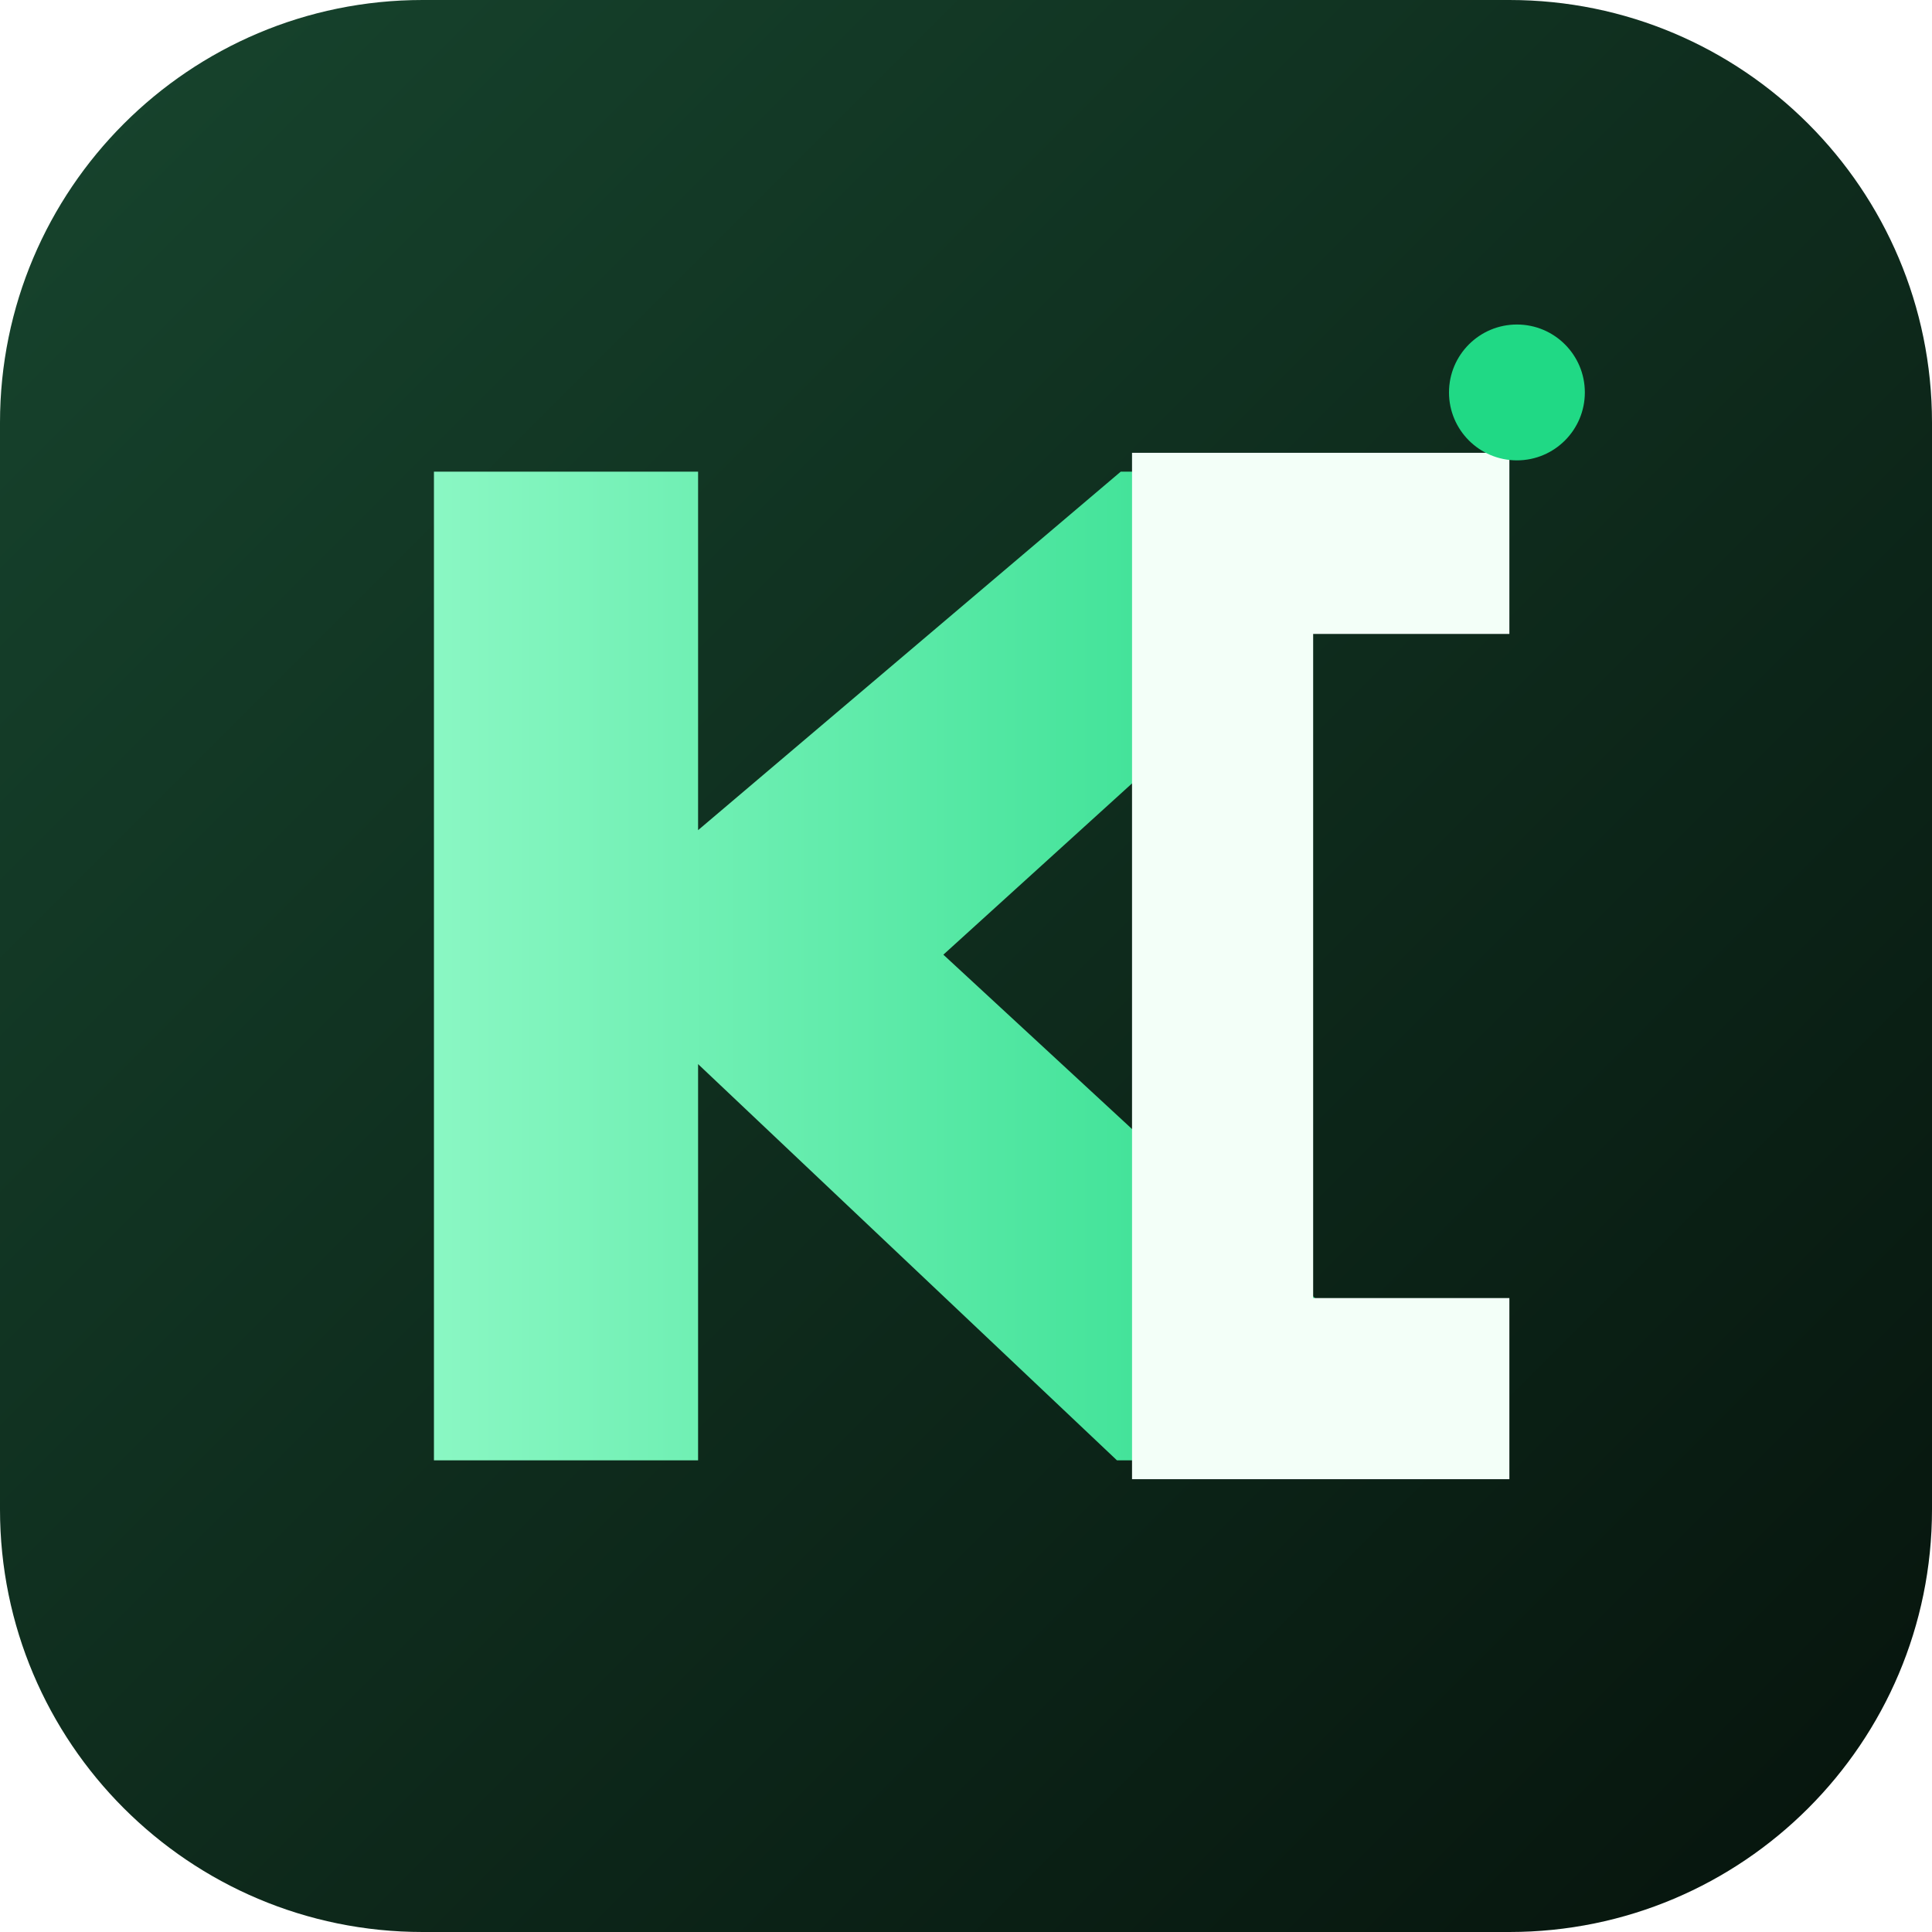
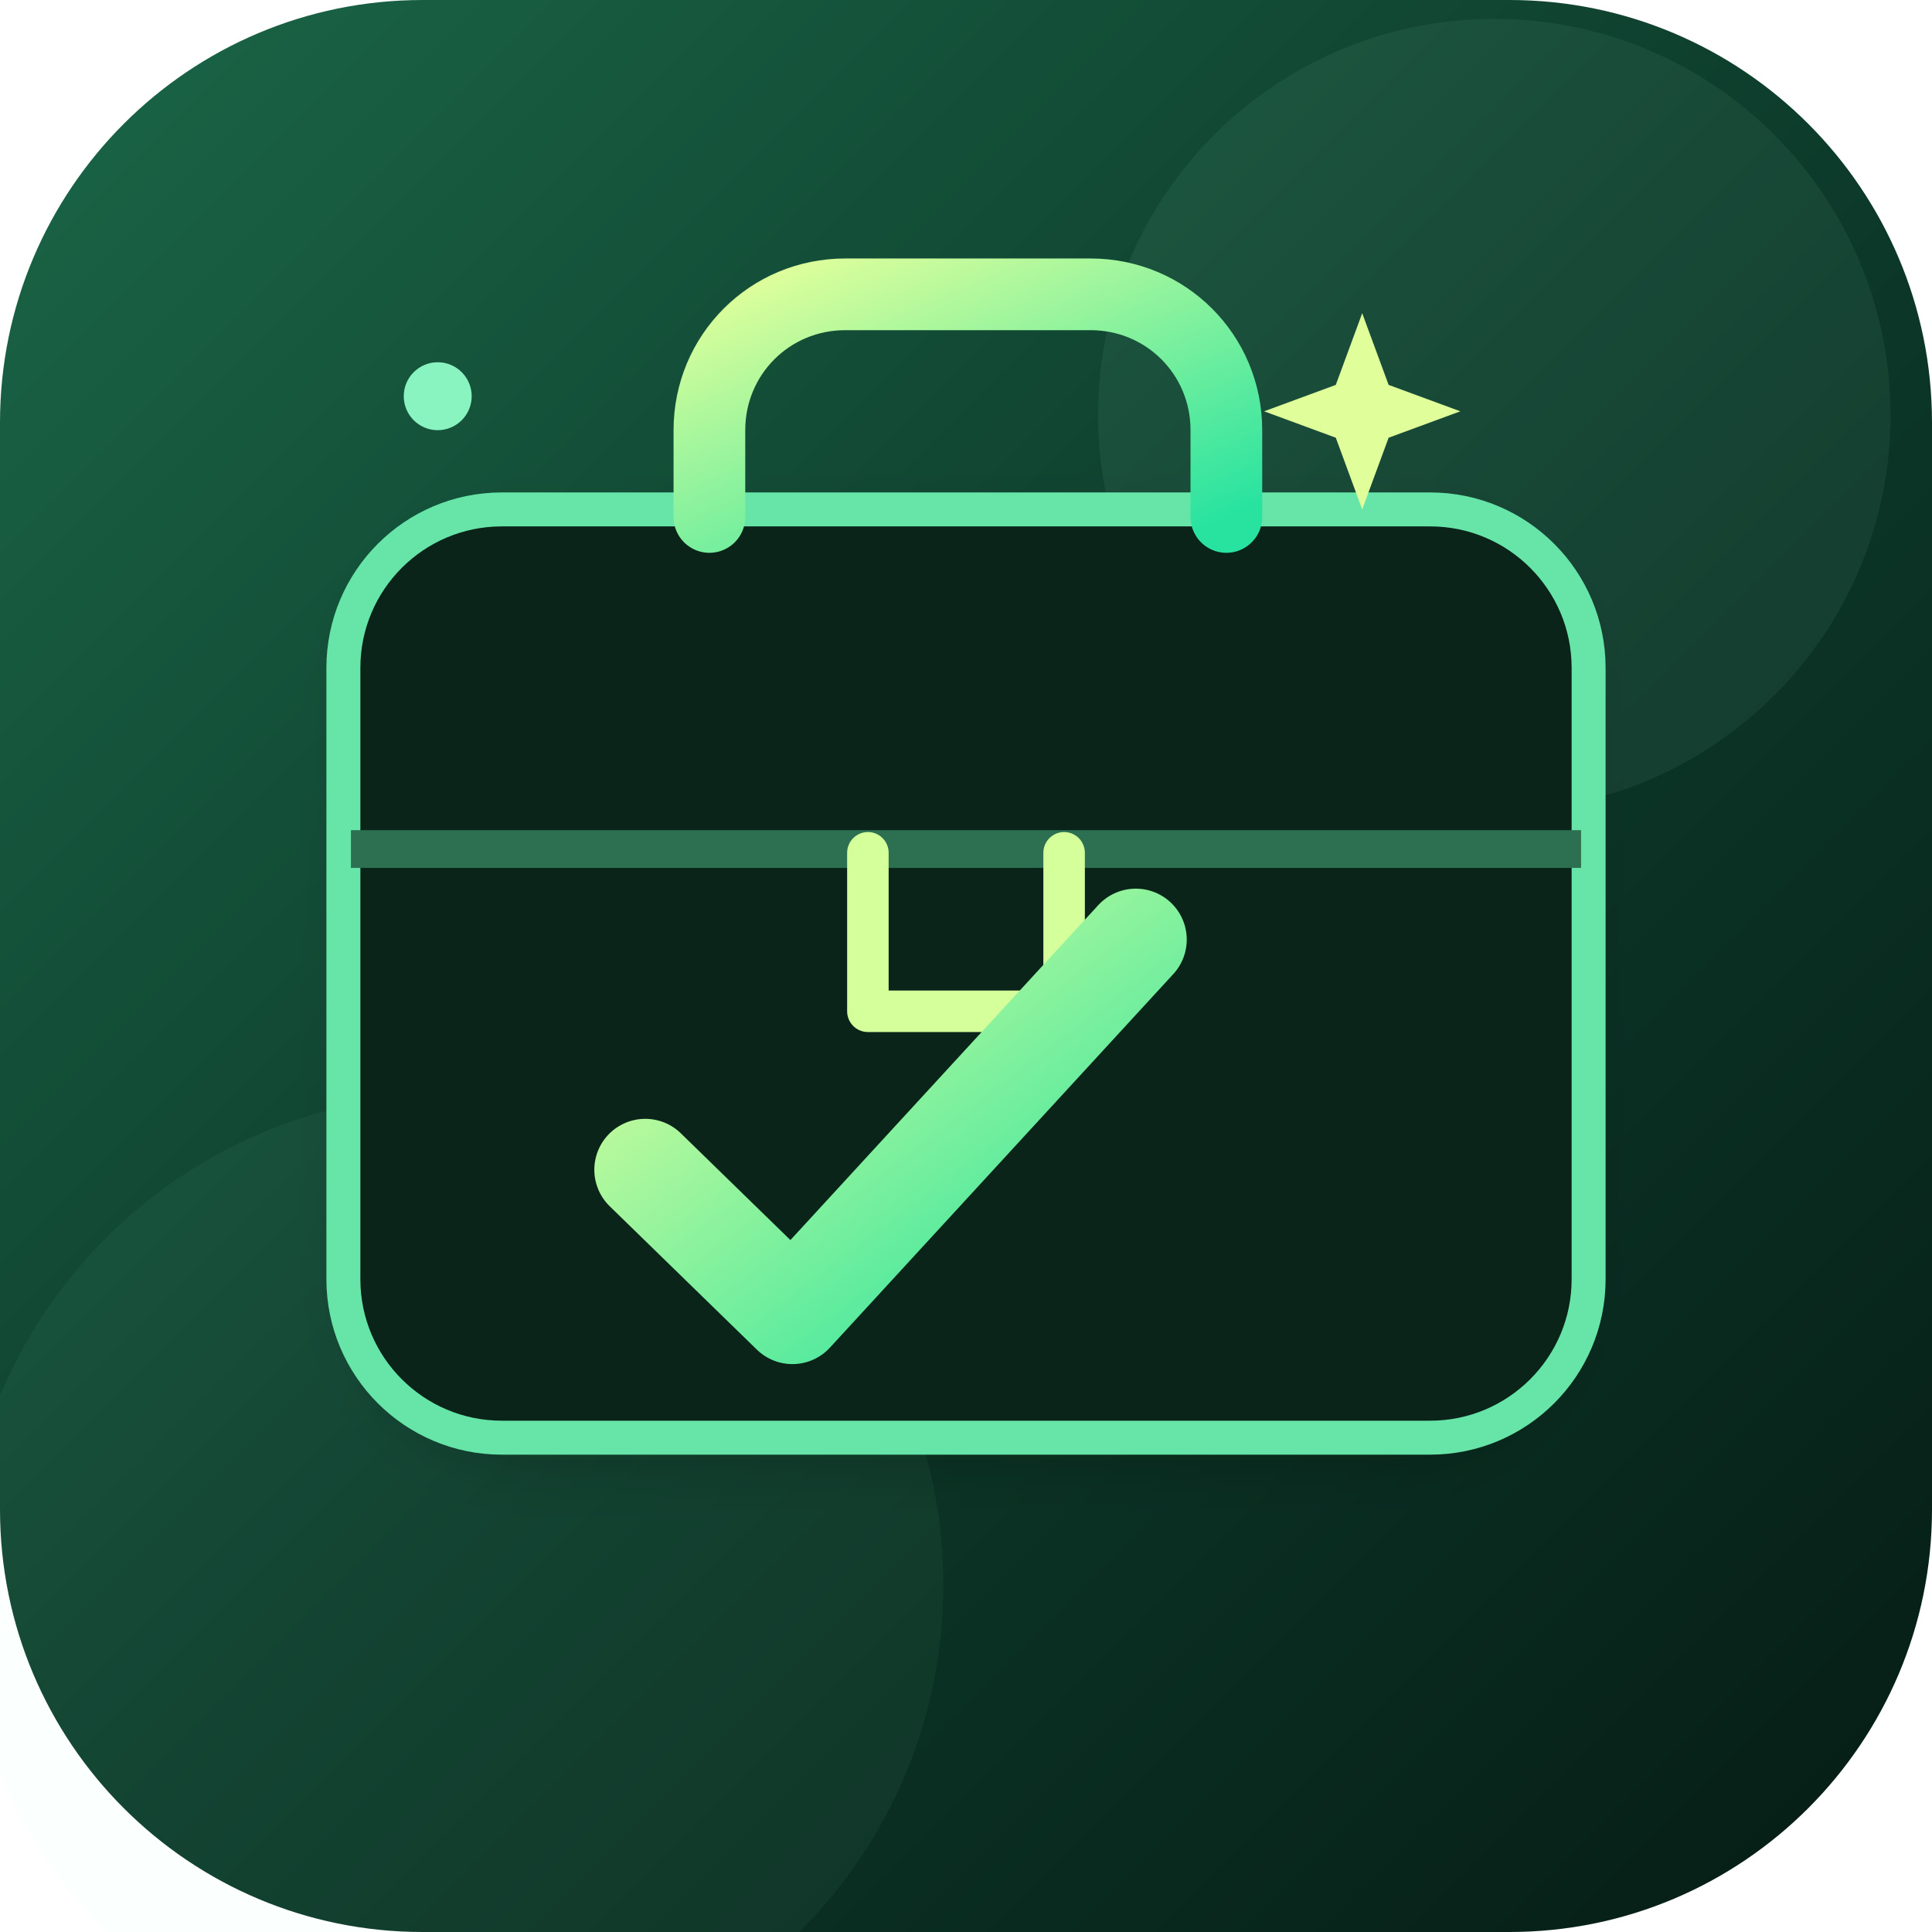
<svg xmlns="http://www.w3.org/2000/svg" viewBox="0 0 512 512">
  <defs>
-     <linearGradient id="b" x1="0" y1="0" x2="1" y2="1">
-       <stop stop-color="#17452e" />
-       <stop offset="1" stop-color="#06130c" />
+     <linearGradient id="bg" x1="0" y1="0" x2="1" y2="1">
+       <stop stop-color="#1b6748" />
+       <stop offset=".55" stop-color="#0c3829" />
+       <stop offset="1" stop-color="#061b14" />
    </linearGradient>
-     <linearGradient id="g">
-       <stop stop-color="#8af7c3" />
-       <stop offset="1" stop-color="#20d985" />
+     <linearGradient id="shine" x1="0" y1="0" x2="1" y2="1">
+       <stop stop-color="#e0ff9b" />
+       <stop offset="1" stop-color="#28e3a0" />
    </linearGradient>
+     <filter id="shadow" x="-30%" y="-30%" width="160%" height="160%">
+       <feGaussianBlur stdDeviation="10" />
+     </filter>
  </defs>
-   <rect width="512" height="512" rx="112" fill="url(#b)" />
-   <path d="M115 125h70v95l112-95h94L250 253l145 134h-99L185 282v105h-70z" fill="url(#g)" />
-   <path d="M300 120h100v48h-52v176h52v48H300z" fill="#f3fff8" />
-   <circle cx="402" cy="104" r="18" fill="#20d985" />
+   <rect width="512" height="512" rx="112" fill="url(#bg)" />
+   <circle cx="396" cy="110" r="105" fill="#b9ffd9" opacity=".06" />
+   <circle cx="120" cy="420" r="130" fill="#a6ffcf" opacity=".045" />
+   <rect x="100" y="146" width="312" height="236" rx="42" fill="#04150f" opacity=".38" filter="url(#shadow)" />
+   <rect x="91" y="135" width="330" height="246" rx="42" fill="#0a241a" stroke="#67e5a8" stroke-width="9" />
+   <path d="M188 137v-23c0-20 16-36 36-36h65c20 0 36 16 36 36v23" fill="none" stroke="url(#shine)" stroke-width="19" stroke-linecap="round" />
+   <path d="M93 225h326" stroke="#2d7051" stroke-width="10" />
+   <path d="M230 226v42h52v-42" fill="none" stroke="#d5ff9a" stroke-width="11" stroke-linecap="round" stroke-linejoin="round" />
+   <path d="M171 310l39 38 91-99" fill="none" stroke="url(#shine)" stroke-width="27" stroke-linecap="round" stroke-linejoin="round" />
+   <path d="M361 83l7 19 19 7-19 7-7 19-7-19-19-7 19-7z" fill="#e0ff9b" />
+   <circle cx="116" cy="105" r="9" fill="#8af4c1" />
</svg>
